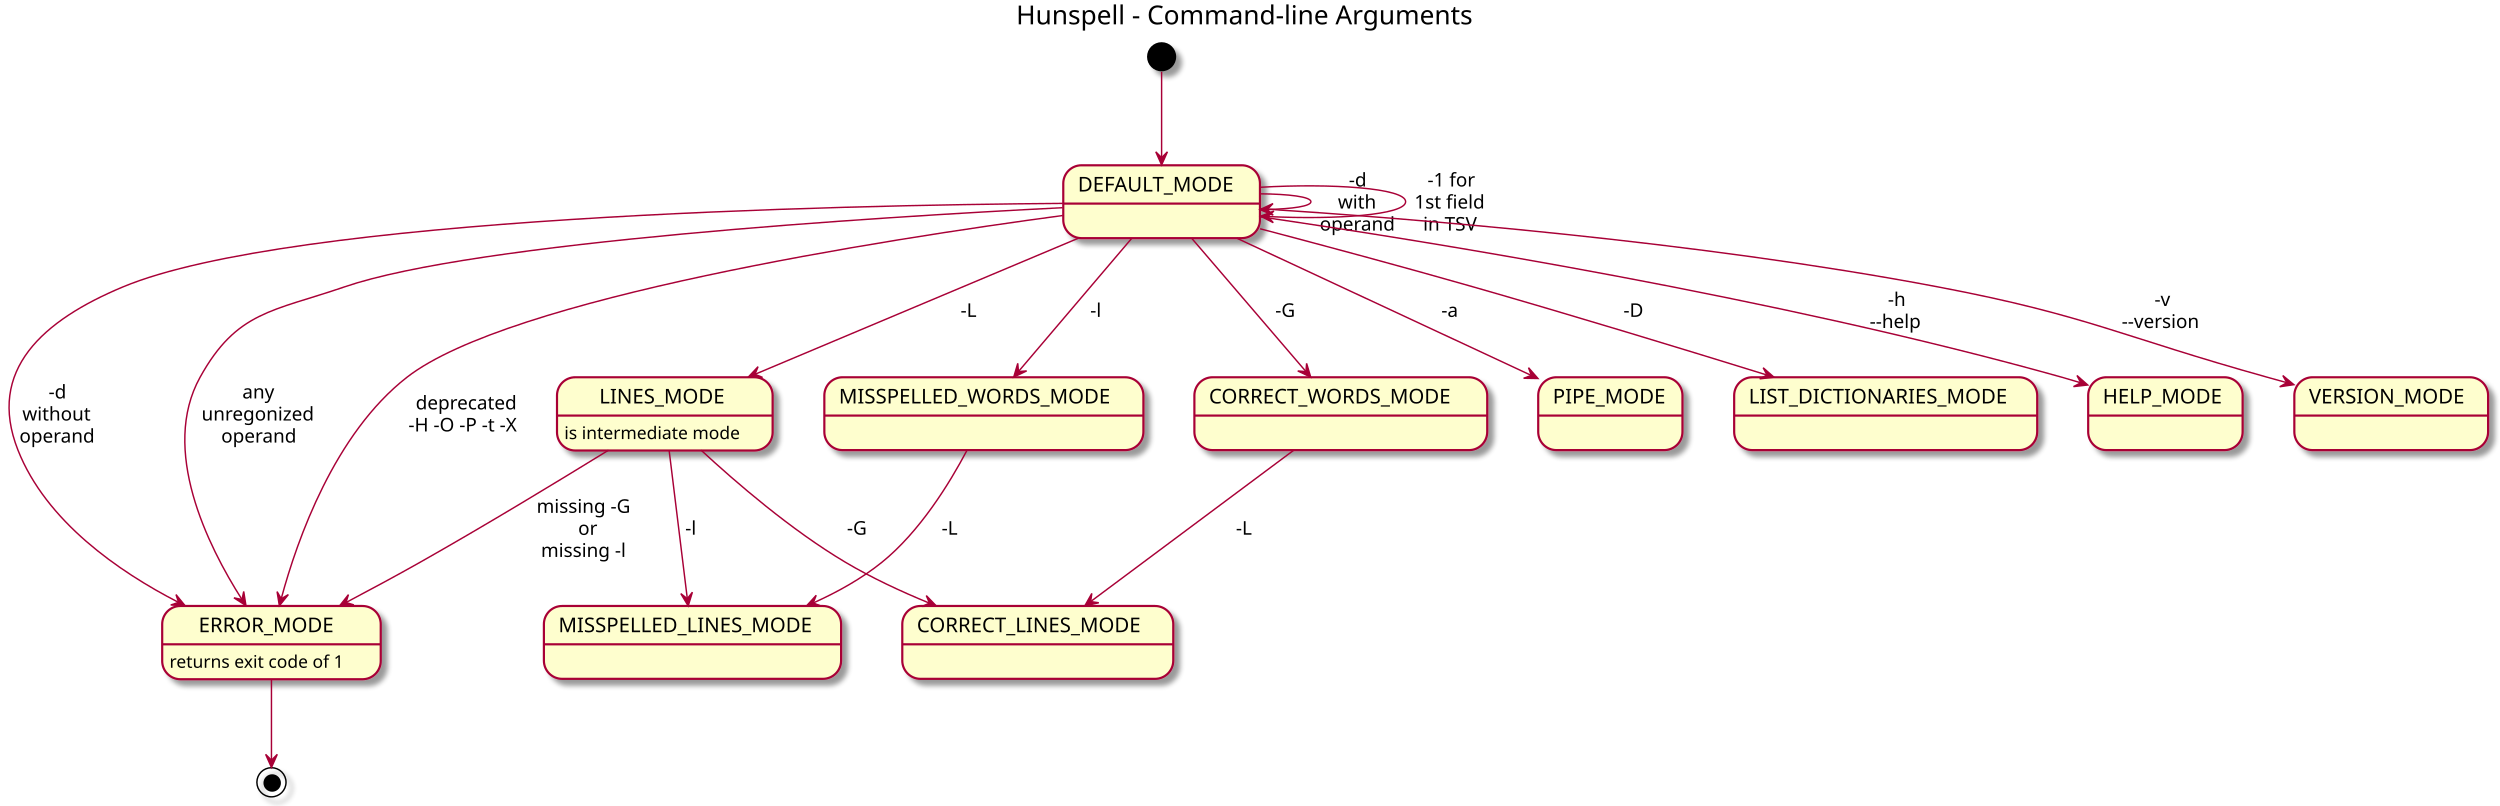
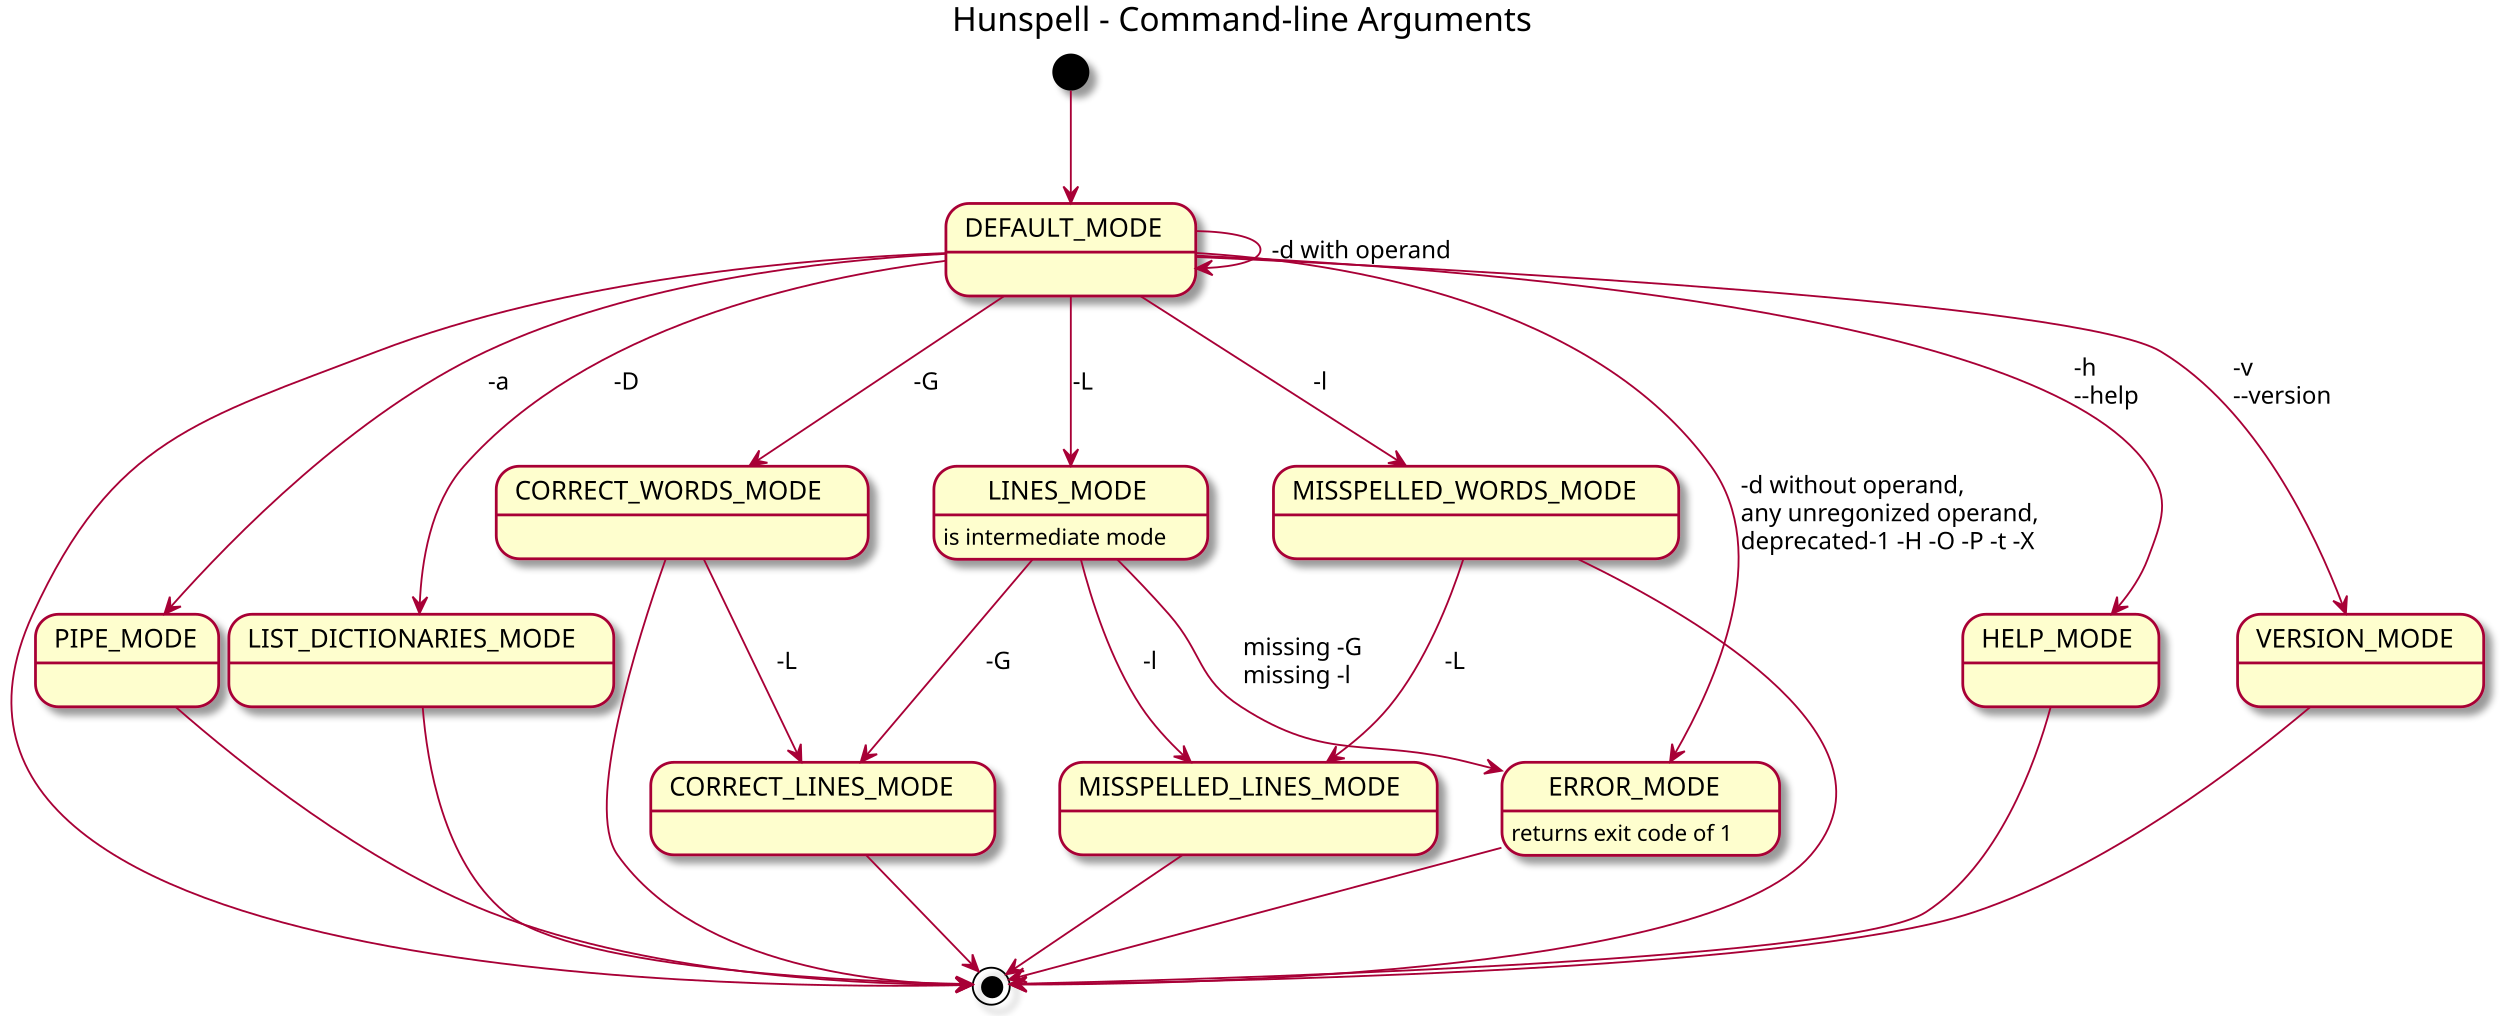
- <svg xmlns="http://www.w3.org/2000/svg" height="553px" style="width:1716px;height:553px;" version="1.1" viewBox="0 0 1716 553" width="1716px">
+ <svg xmlns="http://www.w3.org/2000/svg" height="549px" style="width:1351px;height:549px;" version="1.1" viewBox="0 0 1351 549" width="1351px">
  <defs>
    <filter height="300%" id="f1" width="300%" x="-1" y="-1">
      <feGaussianBlur result="blurOut" stdDeviation="2.0" />
      <feColorMatrix in="blurOut" result="blurOut2" type="matrix" values="0 0 0 0 0 0 0 0 0 0 0 0 0 0 0 0 0 0 .4 0" />
      <feOffset dx="4.0" dy="4.0" in="blurOut2" result="blurOut3" />
      <feBlend in="SourceGraphic" in2="blurOut3" mode="normal" />
    </filter>
  </defs>
  <g>
-     <text fill="#000000" font-family="sans-serif" font-size="18" lengthAdjust="spacingAndGlyphs" textLength="331" x="697.5" y="16.708">Hunspell - Command-line Arguments</text>
-     <ellipse cx="797.327" cy="38.953" fill="#000000" filter="url(#f1)" rx="10" ry="10" style="stroke: none; stroke-width: 1.0;" />
-     <rect fill="#FEFECE" filter="url(#f1)" height="50" rx="12.5" ry="12.5" style="stroke: #A80036; stroke-width: 1.5;" width="135" x="729.827" y="113.453" />
-     <line style="stroke: #A80036; stroke-width: 1.5;" x1="729.827" x2="864.827" y1="139.75" y2="139.75" />
-     <text fill="#000000" font-family="sans-serif" font-size="14" lengthAdjust="spacingAndGlyphs" textLength="115" x="739.827" y="131.448">DEFAULT_MODE</text>
-     <rect fill="#FEFECE" filter="url(#f1)" height="50.266" rx="12.5" ry="12.5" style="stroke: #A80036; stroke-width: 1.5;" width="150" x="111.327" y="415.953" />
-     <line style="stroke: #A80036; stroke-width: 1.5;" x1="111.327" x2="261.327" y1="442.25" y2="442.25" />
-     <text fill="#000000" font-family="sans-serif" font-size="14" lengthAdjust="spacingAndGlyphs" textLength="100" x="136.327" y="433.948">ERROR_MODE</text>
-     <text fill="#000000" font-family="sans-serif" font-size="12" lengthAdjust="spacingAndGlyphs" textLength="130" x="116.327" y="458.389">returns exit code of 1</text>
-     <rect fill="#FEFECE" filter="url(#f1)" height="50" rx="12.5" ry="12.5" style="stroke: #A80036; stroke-width: 1.5;" width="99" x="1055.83" y="258.953" />
-     <line style="stroke: #A80036; stroke-width: 1.5;" x1="1055.83" x2="1154.83" y1="285.25" y2="285.25" />
-     <text fill="#000000" font-family="sans-serif" font-size="14" lengthAdjust="spacingAndGlyphs" textLength="79" x="1065.83" y="276.948">PIPE_MODE</text>
-     <rect fill="#FEFECE" filter="url(#f1)" height="50" rx="12.5" ry="12.5" style="stroke: #A80036; stroke-width: 1.5;" width="208" x="1190.33" y="258.953" />
-     <line style="stroke: #A80036; stroke-width: 1.5;" x1="1190.33" x2="1398.33" y1="285.25" y2="285.25" />
-     <text fill="#000000" font-family="sans-serif" font-size="14" lengthAdjust="spacingAndGlyphs" textLength="188" x="1200.33" y="276.948">LIST_DICTIONARIES_MODE</text>
-     <rect fill="#FEFECE" filter="url(#f1)" height="50" rx="12.5" ry="12.5" style="stroke: #A80036; stroke-width: 1.5;" width="201" x="819.827" y="258.953" />
-     <line style="stroke: #A80036; stroke-width: 1.5;" x1="819.827" x2="1020.827" y1="285.25" y2="285.25" />
-     <text fill="#000000" font-family="sans-serif" font-size="14" lengthAdjust="spacingAndGlyphs" textLength="181" x="829.827" y="276.948">CORRECT_WORDS_MODE</text>
-     <rect fill="#FEFECE" filter="url(#f1)" height="50.266" rx="12.5" ry="12.5" style="stroke: #A80036; stroke-width: 1.5;" width="148" x="382.327" y="258.953" />
-     <line style="stroke: #A80036; stroke-width: 1.5;" x1="382.327" x2="530.327" y1="285.25" y2="285.25" />
-     <text fill="#000000" font-family="sans-serif" font-size="14" lengthAdjust="spacingAndGlyphs" textLength="90" x="411.327" y="276.948">LINES_MODE</text>
-     <text fill="#000000" font-family="sans-serif" font-size="12" lengthAdjust="spacingAndGlyphs" textLength="128" x="387.327" y="301.389">is intermediate mode</text>
-     <rect fill="#FEFECE" filter="url(#f1)" height="50" rx="12.5" ry="12.5" style="stroke: #A80036; stroke-width: 1.5;" width="186" x="619.327" y="415.953" />
-     <line style="stroke: #A80036; stroke-width: 1.5;" x1="619.327" x2="805.327" y1="442.25" y2="442.25" />
-     <text fill="#000000" font-family="sans-serif" font-size="14" lengthAdjust="spacingAndGlyphs" textLength="166" x="629.327" y="433.948">CORRECT_LINES_MODE</text>
-     <rect fill="#FEFECE" filter="url(#f1)" height="50" rx="12.5" ry="12.5" style="stroke: #A80036; stroke-width: 1.5;" width="219" x="565.827" y="258.953" />
-     <line style="stroke: #A80036; stroke-width: 1.5;" x1="565.827" x2="784.827" y1="285.25" y2="285.25" />
-     <text fill="#000000" font-family="sans-serif" font-size="14" lengthAdjust="spacingAndGlyphs" textLength="199" x="575.827" y="276.948">MISSPELLED_WORDS_MODE</text>
-     <rect fill="#FEFECE" filter="url(#f1)" height="50" rx="12.5" ry="12.5" style="stroke: #A80036; stroke-width: 1.5;" width="204" x="373.327" y="415.953" />
-     <line style="stroke: #A80036; stroke-width: 1.5;" x1="373.327" x2="577.327" y1="442.25" y2="442.25" />
-     <text fill="#000000" font-family="sans-serif" font-size="14" lengthAdjust="spacingAndGlyphs" textLength="184" x="383.327" y="433.948">MISSPELLED_LINES_MODE</text>
-     <rect fill="#FEFECE" filter="url(#f1)" height="50" rx="12.5" ry="12.5" style="stroke: #A80036; stroke-width: 1.5;" width="106" x="1433.33" y="258.953" />
-     <line style="stroke: #A80036; stroke-width: 1.5;" x1="1433.33" x2="1539.33" y1="285.25" y2="285.25" />
-     <text fill="#000000" font-family="sans-serif" font-size="14" lengthAdjust="spacingAndGlyphs" textLength="86" x="1443.33" y="276.948">HELP_MODE</text>
-     <rect fill="#FEFECE" filter="url(#f1)" height="50" rx="12.5" ry="12.5" style="stroke: #A80036; stroke-width: 1.5;" width="133" x="1574.83" y="258.953" />
-     <line style="stroke: #A80036; stroke-width: 1.5;" x1="1574.83" x2="1707.83" y1="285.25" y2="285.25" />
-     <text fill="#000000" font-family="sans-serif" font-size="14" lengthAdjust="spacingAndGlyphs" textLength="113" x="1584.83" y="276.948">VERSION_MODE</text>
-     <ellipse cx="186.327" cy="536.953" fill="none" filter="url(#f1)" rx="10" ry="10" style="stroke: #000000; stroke-width: 1.0;" />
-     <ellipse cx="186.827" cy="537.453" fill="#000000" rx="6" ry="6" style="stroke: none; stroke-width: 1.0;" />
-     <path d="M797.327,49.302 C797.327,62.69 797.327,87.921 797.327,107.97 " fill="none" style="stroke: #A80036; stroke-width: 1.0;" />
-     <polygon fill="#A80036" points="797.327,113.209,801.327,104.209,797.327,108.209,793.327,104.209,797.327,113.209" style="stroke: #A80036; stroke-width: 1.0;" />
-     <path d="M864.853,133.032 C884.561,133.219 899.827,135.026 899.827,138.453 C899.827,141.558 887.289,143.334 870.269,143.779 " fill="none" style="stroke: #A80036; stroke-width: 1.0;" />
-     <polygon fill="#A80036" points="864.853,143.874,873.922,147.714,869.852,143.786,873.781,139.715,864.853,143.874" style="stroke: #A80036; stroke-width: 1.0;" />
-     <text fill="#000000" font-family="sans-serif" font-size="13" lengthAdjust="spacingAndGlyphs" textLength="13" x="925.827" y="128.02">-d</text>
-     <text fill="#000000" font-family="sans-serif" font-size="13" lengthAdjust="spacingAndGlyphs" textLength="28" x="918.327" y="143.153">with</text>
-     <text fill="#000000" font-family="sans-serif" font-size="13" lengthAdjust="spacingAndGlyphs" textLength="53" x="905.827" y="158.286">operand</text>
-     <path d="M865.203,128.536 C913.67,125.745 964.827,129.051 964.827,138.453 C964.827,147.525 917.203,150.921 870.323,148.641 " fill="none" style="stroke: #A80036; stroke-width: 1.0;" />
-     <polygon fill="#A80036" points="865.203,148.37,873.978,152.843,870.196,148.636,874.403,144.854,865.203,148.37" style="stroke: #A80036; stroke-width: 1.0;" />
-     <text fill="#000000" font-family="sans-serif" font-size="13" lengthAdjust="spacingAndGlyphs" textLength="35" x="979.827" y="128.02">-1 for</text>
-     <text fill="#000000" font-family="sans-serif" font-size="13" lengthAdjust="spacingAndGlyphs" textLength="53" x="970.827" y="143.153">1st field</text>
-     <text fill="#000000" font-family="sans-serif" font-size="13" lengthAdjust="spacingAndGlyphs" textLength="41" x="976.827" y="158.286">in TSV</text>
-     <path d="M729.551,139.607 C574.751,140.805 199.706,148.757 84.327,196.953 C29.723,219.762 -9.399,253.909 12.327,308.953 C31.615,357.82 81.218,392.231 122.55,413.482 " fill="none" style="stroke: #A80036; stroke-width: 1.0;" />
-     <polygon fill="#A80036" points="127.033,415.753,120.813,408.117,122.573,413.493,117.197,415.253,127.033,415.753" style="stroke: #A80036; stroke-width: 1.0;" />
-     <text fill="#000000" font-family="sans-serif" font-size="13" lengthAdjust="spacingAndGlyphs" textLength="13" x="33.327" y="273.52">-d</text>
-     <text fill="#000000" font-family="sans-serif" font-size="13" lengthAdjust="spacingAndGlyphs" textLength="49" x="15.327" y="288.653">without</text>
-     <text fill="#000000" font-family="sans-serif" font-size="13" lengthAdjust="spacingAndGlyphs" textLength="53" x="13.327" y="303.786">operand</text>
-     <path d="M729.359,142.56 C600.583,149.078 325.915,166.185 236.327,196.953 C187.226,213.817 162.474,213.533 137.327,258.953 C109.901,308.49 142.36,374.265 165.992,411.347 " fill="none" style="stroke: #A80036; stroke-width: 1.0;" />
-     <polygon fill="#A80036" points="168.825,415.724,167.292,405.995,166.108,411.527,160.576,410.343,168.825,415.724" style="stroke: #A80036; stroke-width: 1.0;" />
-     <text fill="#000000" font-family="sans-serif" font-size="13" lengthAdjust="spacingAndGlyphs" textLength="24" x="166.327" y="273.52">any</text>
-     <text fill="#000000" font-family="sans-serif" font-size="13" lengthAdjust="spacingAndGlyphs" textLength="80" x="138.327" y="288.653">unregonized</text>
-     <text fill="#000000" font-family="sans-serif" font-size="13" lengthAdjust="spacingAndGlyphs" textLength="53" x="151.827" y="303.786">operand</text>
-     <path d="M729.499,147.92 C605.66,164.522 349.242,204.529 279.327,258.953 C229.702,297.583 204.124,370.004 193.145,410.547 " fill="none" style="stroke: #A80036; stroke-width: 1.0;" />
-     <polygon fill="#A80036" points="191.754,415.809,197.922,408.131,193.032,410.975,190.188,406.086,191.754,415.809" style="stroke: #A80036; stroke-width: 1.0;" />
-     <text fill="#000000" font-family="sans-serif" font-size="13" lengthAdjust="spacingAndGlyphs" textLength="73" x="285.327" y="281.02">deprecated</text>
-     <text fill="#000000" font-family="sans-serif" font-size="13" lengthAdjust="spacingAndGlyphs" textLength="83" x="280.327" y="296.153">-H -O -P -t -X</text>
-     <path d="M848.879,163.472 C904.846,189.547 993.851,231.015 1050.91,257.601 " fill="none" style="stroke: #A80036; stroke-width: 1.0;" />
-     <polygon fill="#A80036" points="1055.65,259.808,1049.185,252.378,1051.119,257.694,1045.803,259.628,1055.65,259.808" style="stroke: #A80036; stroke-width: 1.0;" />
-     <text fill="#000000" font-family="sans-serif" font-size="13" lengthAdjust="spacingAndGlyphs" textLength="13" x="989.327" y="217.52">-a</text>
-     <path d="M864.95,157.021 C907.136,168.129 962.506,182.98 1011.33,196.953 C1079.38,216.429 1156.19,239.865 1212.6,257.349 " fill="none" style="stroke: #A80036; stroke-width: 1.0;" />
-     <polygon fill="#A80036" points="1217.65,258.916,1210.245,252.423,1212.876,257.431,1207.868,260.062,1217.65,258.916" style="stroke: #A80036; stroke-width: 1.0;" />
-     <text fill="#000000" font-family="sans-serif" font-size="13" lengthAdjust="spacingAndGlyphs" textLength="15" x="1114.33" y="217.52">-D</text>
-     <path d="M817.914,163.472 C839.555,188.719 873.565,228.398 896.389,255.025 " fill="none" style="stroke: #A80036; stroke-width: 1.0;" />
-     <polygon fill="#A80036" points="899.672,258.856,896.851,249.42,896.418,255.06,890.777,254.627,899.672,258.856" style="stroke: #A80036; stroke-width: 1.0;" />
-     <text fill="#000000" font-family="sans-serif" font-size="13" lengthAdjust="spacingAndGlyphs" textLength="15" x="875.327" y="217.52">-G</text>
-     <path d="M481.26,309.022 C505.186,331.168 543.086,363.835 580.327,385.953 C598.186,396.56 618.516,406.014 637.778,413.931 " fill="none" style="stroke: #A80036; stroke-width: 1.0;" />
-     <polygon fill="#A80036" points="642.65,415.911,635.818,408.817,638.018,414.029,632.806,416.228,642.65,415.911" style="stroke: #A80036; stroke-width: 1.0;" />
-     <text fill="#000000" font-family="sans-serif" font-size="13" lengthAdjust="spacingAndGlyphs" textLength="15" x="581.327" y="367.02">-G</text>
-     <path d="M776.907,163.472 C755.442,188.719 721.709,228.398 699.07,255.025 " fill="none" style="stroke: #A80036; stroke-width: 1.0;" />
-     <polygon fill="#A80036" points="695.814,258.856,704.691,254.589,699.052,255.047,698.595,249.408,695.814,258.856" style="stroke: #A80036; stroke-width: 1.0;" />
-     <text fill="#000000" font-family="sans-serif" font-size="13" lengthAdjust="spacingAndGlyphs" textLength="9" x="748.327" y="217.52">-l</text>
-     <path d="M459.296,309.172 C462.656,336.585 468.129,381.236 471.73,410.606 " fill="none" style="stroke: #A80036; stroke-width: 1.0;" />
-     <polygon fill="#A80036" points="472.379,415.904,475.257,406.485,471.772,410.941,467.316,407.457,472.379,415.904" style="stroke: #A80036; stroke-width: 1.0;" />
-     <text fill="#000000" font-family="sans-serif" font-size="13" lengthAdjust="spacingAndGlyphs" textLength="9" x="470.327" y="367.02">-l</text>
-     <path d="M740.251,163.472 C678.903,189.288 581.699,230.194 518.461,256.806 " fill="none" style="stroke: #A80036; stroke-width: 1.0;" />
-     <polygon fill="#A80036" points="513.589,258.856,523.436,259.054,518.198,256.917,520.334,251.679,513.589,258.856" style="stroke: #A80036; stroke-width: 1.0;" />
-     <text fill="#000000" font-family="sans-serif" font-size="13" lengthAdjust="spacingAndGlyphs" textLength="12" x="659.327" y="217.52">-L</text>
-     <path d="M663.711,309.144 C651.812,331.692 631.388,364.912 605.327,385.953 C591.422,397.179 574.854,406.398 558.278,413.84 " fill="none" style="stroke: #A80036; stroke-width: 1.0;" />
-     <polygon fill="#A80036" points="553.605,415.893,563.454,415.937,558.183,413.883,560.237,408.612,553.605,415.893" style="stroke: #A80036; stroke-width: 1.0;" />
-     <text fill="#000000" font-family="sans-serif" font-size="13" lengthAdjust="spacingAndGlyphs" textLength="12" x="646.327" y="367.02">-L</text>
-     <path d="M887.827,309.172 C850.125,337.267 788.124,383.47 748.804,412.77 " fill="none" style="stroke: #A80036; stroke-width: 1.0;" />
-     <polygon fill="#A80036" points="744.599,415.904,754.206,413.733,748.608,412.916,749.425,407.319,744.599,415.904" style="stroke: #A80036; stroke-width: 1.0;" />
-     <text fill="#000000" font-family="sans-serif" font-size="13" lengthAdjust="spacingAndGlyphs" textLength="12" x="848.327" y="367.02">-L</text>
-     <path d="M864.927,148.806 C979.495,165.48 1218.55,203.839 1415.33,258.953 C1419.47,260.113 1423.73,261.374 1428,262.69 " fill="none" style="stroke: #A80036; stroke-width: 1.0;" />
-     <polygon fill="#A80036" points="1433.02,264.258,1425.633,257.744,1428.25,262.759,1423.235,265.376,1433.02,264.258" style="stroke: #A80036; stroke-width: 1.0;" />
-     <text fill="#000000" font-family="sans-serif" font-size="13" lengthAdjust="spacingAndGlyphs" textLength="13" x="1295.83" y="210.02">-h</text>
-     <text fill="#000000" font-family="sans-serif" font-size="13" lengthAdjust="spacingAndGlyphs" textLength="38" x="1283.33" y="225.153">--help</text>
-     <path d="M865.149,143.277 C966.909,149.8 1164.82,165.534 1330.33,196.953 C1432.66,216.379 1455.99,231.024 1556.33,258.953 C1560.67,260.161 1565.13,261.407 1569.63,262.668 " fill="none" style="stroke: #A80036; stroke-width: 1.0;" />
-     <polygon fill="#A80036" points="1574.52,264.04,1566.925,257.77,1569.704,262.697,1564.776,265.476,1574.52,264.04" style="stroke: #A80036; stroke-width: 1.0;" />
-     <text fill="#000000" font-family="sans-serif" font-size="13" lengthAdjust="spacingAndGlyphs" textLength="13" x="1478.83" y="210.02">-v</text>
-     <text fill="#000000" font-family="sans-serif" font-size="13" lengthAdjust="spacingAndGlyphs" textLength="58" x="1456.33" y="225.153">--version</text>
-     <path d="M417.642,309.028 C383.816,329.882 333.221,360.599 288.327,385.953 C271.981,395.185 253.937,404.892 237.628,413.49 " fill="none" style="stroke: #A80036; stroke-width: 1.0;" />
-     <polygon fill="#A80036" points="233.077,415.885,242.904,415.233,237.502,413.556,239.178,408.154,233.077,415.885" style="stroke: #A80036; stroke-width: 1.0;" />
-     <text fill="#000000" font-family="sans-serif" font-size="13" lengthAdjust="spacingAndGlyphs" textLength="70" x="368.327" y="352.02">missing -G</text>
-     <text fill="#000000" font-family="sans-serif" font-size="13" lengthAdjust="spacingAndGlyphs" textLength="13" x="396.827" y="367.153">or</text>
-     <text fill="#000000" font-family="sans-serif" font-size="13" lengthAdjust="spacingAndGlyphs" textLength="64" x="371.327" y="382.286">missing -l</text>
-     <path d="M186.327,466.16 C186.327,483.795 186.327,507.079 186.327,521.788 " fill="none" style="stroke: #A80036; stroke-width: 1.0;" />
-     <polygon fill="#A80036" points="186.327,526.793,190.327,517.793,186.327,521.793,182.327,517.793,186.327,526.793" style="stroke: #A80036; stroke-width: 1.0;" />
+     <text fill="#000000" font-family="sans-serif" font-size="18" lengthAdjust="spacingAndGlyphs" textLength="331" x="514.5" y="16.708">Hunspell - Command-line Arguments</text>
+     <ellipse cx="578.676" cy="38.953" fill="#000000" filter="url(#f1)" rx="10" ry="10" style="stroke: none; stroke-width: 1.0;" />
+     <rect fill="#FEFECE" filter="url(#f1)" height="50" rx="12.5" ry="12.5" style="stroke: #A80036; stroke-width: 1.5;" width="135" x="511.176" y="109.953" />
+     <line style="stroke: #A80036; stroke-width: 1.5;" x1="511.176" x2="646.176" y1="136.25" y2="136.25" />
+     <text fill="#000000" font-family="sans-serif" font-size="14" lengthAdjust="spacingAndGlyphs" textLength="115" x="521.176" y="127.948">DEFAULT_MODE</text>
+     <ellipse cx="535.676" cy="532.953" fill="none" filter="url(#f1)" rx="10" ry="10" style="stroke: #000000; stroke-width: 1.0;" />
+     <ellipse cx="536.176" cy="533.453" fill="#000000" rx="6" ry="6" style="stroke: none; stroke-width: 1.0;" />
+     <rect fill="#FEFECE" filter="url(#f1)" height="50" rx="12.5" ry="12.5" style="stroke: #A80036; stroke-width: 1.5;" width="99" x="19.176" y="331.953" />
+     <line style="stroke: #A80036; stroke-width: 1.5;" x1="19.176" x2="118.176" y1="358.25" y2="358.25" />
+     <text fill="#000000" font-family="sans-serif" font-size="14" lengthAdjust="spacingAndGlyphs" textLength="79" x="29.176" y="349.948">PIPE_MODE</text>
+     <rect fill="#FEFECE" filter="url(#f1)" height="50" rx="12.5" ry="12.5" style="stroke: #A80036; stroke-width: 1.5;" width="208" x="123.676" y="331.953" />
+     <line style="stroke: #A80036; stroke-width: 1.5;" x1="123.676" x2="331.676" y1="358.25" y2="358.25" />
+     <text fill="#000000" font-family="sans-serif" font-size="14" lengthAdjust="spacingAndGlyphs" textLength="188" x="133.676" y="349.948">LIST_DICTIONARIES_MODE</text>
+     <rect fill="#FEFECE" filter="url(#f1)" height="50" rx="12.5" ry="12.5" style="stroke: #A80036; stroke-width: 1.5;" width="201" x="268.176" y="251.953" />
+     <line style="stroke: #A80036; stroke-width: 1.5;" x1="268.176" x2="469.176" y1="278.25" y2="278.25" />
+     <text fill="#000000" font-family="sans-serif" font-size="14" lengthAdjust="spacingAndGlyphs" textLength="181" x="278.176" y="269.948">CORRECT_WORDS_MODE</text>
+     <rect fill="#FEFECE" filter="url(#f1)" height="50" rx="12.5" ry="12.5" style="stroke: #A80036; stroke-width: 1.5;" width="186" x="351.676" y="411.953" />
+     <line style="stroke: #A80036; stroke-width: 1.5;" x1="351.676" x2="537.676" y1="438.25" y2="438.25" />
+     <text fill="#000000" font-family="sans-serif" font-size="14" lengthAdjust="spacingAndGlyphs" textLength="166" x="361.676" y="429.948">CORRECT_LINES_MODE</text>
+     <rect fill="#FEFECE" filter="url(#f1)" height="50" rx="12.5" ry="12.5" style="stroke: #A80036; stroke-width: 1.5;" width="219" x="688.176" y="251.953" />
+     <line style="stroke: #A80036; stroke-width: 1.5;" x1="688.176" x2="907.176" y1="278.25" y2="278.25" />
+     <text fill="#000000" font-family="sans-serif" font-size="14" lengthAdjust="spacingAndGlyphs" textLength="199" x="698.176" y="269.948">MISSPELLED_WORDS_MODE</text>
+     <rect fill="#FEFECE" filter="url(#f1)" height="50" rx="12.5" ry="12.5" style="stroke: #A80036; stroke-width: 1.5;" width="204" x="572.676" y="411.953" />
+     <line style="stroke: #A80036; stroke-width: 1.5;" x1="572.676" x2="776.676" y1="438.25" y2="438.25" />
+     <text fill="#000000" font-family="sans-serif" font-size="14" lengthAdjust="spacingAndGlyphs" textLength="184" x="582.676" y="429.948">MISSPELLED_LINES_MODE</text>
+     <rect fill="#FEFECE" filter="url(#f1)" height="50.266" rx="12.5" ry="12.5" style="stroke: #A80036; stroke-width: 1.5;" width="148" x="504.676" y="251.953" />
+     <line style="stroke: #A80036; stroke-width: 1.5;" x1="504.676" x2="652.676" y1="278.25" y2="278.25" />
+     <text fill="#000000" font-family="sans-serif" font-size="14" lengthAdjust="spacingAndGlyphs" textLength="90" x="533.676" y="269.948">LINES_MODE</text>
+     <text fill="#000000" font-family="sans-serif" font-size="12" lengthAdjust="spacingAndGlyphs" textLength="128" x="509.676" y="294.389">is intermediate mode</text>
+     <rect fill="#FEFECE" filter="url(#f1)" height="50.266" rx="12.5" ry="12.5" style="stroke: #A80036; stroke-width: 1.5;" width="150" x="811.676" y="411.953" />
+     <line style="stroke: #A80036; stroke-width: 1.5;" x1="811.676" x2="961.676" y1="438.25" y2="438.25" />
+     <text fill="#000000" font-family="sans-serif" font-size="14" lengthAdjust="spacingAndGlyphs" textLength="100" x="836.676" y="429.948">ERROR_MODE</text>
+     <text fill="#000000" font-family="sans-serif" font-size="12" lengthAdjust="spacingAndGlyphs" textLength="130" x="816.676" y="454.389">returns exit code of 1</text>
+     <rect fill="#FEFECE" filter="url(#f1)" height="50" rx="12.5" ry="12.5" style="stroke: #A80036; stroke-width: 1.5;" width="106" x="1060.68" y="331.953" />
+     <line style="stroke: #A80036; stroke-width: 1.5;" x1="1060.68" x2="1166.68" y1="358.25" y2="358.25" />
+     <text fill="#000000" font-family="sans-serif" font-size="14" lengthAdjust="spacingAndGlyphs" textLength="86" x="1070.68" y="349.948">HELP_MODE</text>
+     <rect fill="#FEFECE" filter="url(#f1)" height="50" rx="12.5" ry="12.5" style="stroke: #A80036; stroke-width: 1.5;" width="133" x="1209.18" y="331.953" />
+     <line style="stroke: #A80036; stroke-width: 1.5;" x1="1209.18" x2="1342.18" y1="358.25" y2="358.25" />
+     <text fill="#000000" font-family="sans-serif" font-size="14" lengthAdjust="spacingAndGlyphs" textLength="113" x="1219.18" y="349.948">VERSION_MODE</text>
+     <path d="M578.676,48.966 C578.676,61.651 578.676,85.362 578.676,104.523 " fill="none" style="stroke: #A80036; stroke-width: 1.0;" />
+     <polygon fill="#A80036" points="578.676,109.793,582.676,100.793,578.676,104.793,574.676,100.793,578.676,109.793" style="stroke: #A80036; stroke-width: 1.0;" />
+     <path d="M646.202,124.858 C665.91,125.207 681.176,128.572 681.176,134.953 C681.176,140.736 668.639,144.041 651.619,144.87 " fill="none" style="stroke: #A80036; stroke-width: 1.0;" />
+     <polygon fill="#A80036" points="646.202,145.048,655.329,148.75,651.199,144.884,655.066,140.755,646.202,145.048" style="stroke: #A80036; stroke-width: 1.0;" />
+     <text fill="#000000" font-family="sans-serif" font-size="13" lengthAdjust="spacingAndGlyphs" textLength="102" x="687.176" y="139.52">-d with operand</text>
+     <path d="M511.071,136.772 C434.206,139.707 306.112,150.75 203.676,189.953 C106.543,227.127 61.051,237.426 17.676,331.953 C-75.55,535.12 425.101,534.325 520.266,532.372 " fill="none" style="stroke: #A80036; stroke-width: 1.0;" />
+     <polygon fill="#A80036" points="525.463,532.255,516.376,528.457,520.464,532.367,516.554,536.455,525.463,532.255" style="stroke: #A80036; stroke-width: 1.0;" />
+     <path d="M511.149,137.169 C444.97,140.685 342.671,152.438 262.676,189.953 C191.62,223.276 126.057,289.906 92.376,327.834 " fill="none" style="stroke: #A80036; stroke-width: 1.0;" />
+     <polygon fill="#A80036" points="88.822,331.862,97.775,327.758,92.129,328.112,91.775,322.466,88.822,331.862" style="stroke: #A80036; stroke-width: 1.0;" />
+     <text fill="#000000" font-family="sans-serif" font-size="13" lengthAdjust="spacingAndGlyphs" textLength="13" x="263.676" y="210.52">-a</text>
+     <path d="M94.903,382.032 C130.476,413.191 197.342,466.601 264.676,492.953 C356.814,529.013 478.285,532.216 520.472,532.154 " fill="none" style="stroke: #A80036; stroke-width: 1.0;" />
+     <polygon fill="#A80036" points="525.664,532.129,516.645,528.173,520.664,532.153,516.683,536.173,525.664,532.129" style="stroke: #A80036; stroke-width: 1.0;" />
+     <path d="M510.871,140.954 C436.015,150.216 317.31,176.629 250.676,251.953 C232.679,272.298 227.763,303.536 226.841,326.468 " fill="none" style="stroke: #A80036; stroke-width: 1.0;" />
+     <polygon fill="#A80036" points="226.697,331.52,230.952,322.638,226.84,326.522,222.956,322.409,226.697,331.52" style="stroke: #A80036; stroke-width: 1.0;" />
+     <text fill="#000000" font-family="sans-serif" font-size="13" lengthAdjust="spacingAndGlyphs" textLength="15" x="331.676" y="210.52">-D</text>
+     <path d="M228.434,382.128 C230.792,412.885 239.746,465.322 272.676,492.953 C310.717,524.873 470.594,530.687 520.636,531.729 " fill="none" style="stroke: #A80036; stroke-width: 1.0;" />
+     <polygon fill="#A80036" points="525.658,531.825,516.736,527.654,520.659,531.73,516.583,535.652,525.658,531.825" style="stroke: #A80036; stroke-width: 1.0;" />
+     <path d="M542.576,160.02 C505.614,184.661 448.258,222.899 409.624,248.654 " fill="none" style="stroke: #A80036; stroke-width: 1.0;" />
+     <polygon fill="#A80036" points="405.008,251.732,414.715,250.069,409.168,248.959,410.278,243.412,405.008,251.732" style="stroke: #A80036; stroke-width: 1.0;" />
+     <text fill="#000000" font-family="sans-serif" font-size="13" lengthAdjust="spacingAndGlyphs" textLength="15" x="493.676" y="210.52">-G</text>
+     <path d="M380.385,302.294 C393.981,330.56 416.385,377.136 430.832,407.17 " fill="none" style="stroke: #A80036; stroke-width: 1.0;" />
+     <polygon fill="#A80036" points="433.079,411.843,432.783,401.999,430.912,407.337,425.573,405.466,433.079,411.843" style="stroke: #A80036; stroke-width: 1.0;" />
+     <text fill="#000000" font-family="sans-serif" font-size="13" lengthAdjust="spacingAndGlyphs" textLength="12" x="419.676" y="361.52">-L</text>
+     <path d="M359.692,302.278 C344.163,346.21 315.621,436.588 333.676,461.953 C377.782,523.916 480.711,531.533 520.028,532.105 " fill="none" style="stroke: #A80036; stroke-width: 1.0;" />
+     <polygon fill="#A80036" points="525.353,532.144,516.383,528.078,520.353,532.107,516.323,536.077,525.353,532.144" style="stroke: #A80036; stroke-width: 1.0;" />
+     <path d="M468.111,462.16 C486.595,481.254 511.49,506.969 525.319,521.254 " fill="none" style="stroke: #A80036; stroke-width: 1.0;" />
+     <polygon fill="#A80036" points="528.911,524.965,525.526,515.716,525.433,521.372,519.777,521.28,528.911,524.965" style="stroke: #A80036; stroke-width: 1.0;" />
+     <path d="M616.324,160.02 C655.027,184.761 715.171,223.21 755.464,248.968 " fill="none" style="stroke: #A80036; stroke-width: 1.0;" />
+     <polygon fill="#A80036" points="759.787,251.732,754.358,243.515,755.574,249.039,750.049,250.255,759.787,251.732" style="stroke: #A80036; stroke-width: 1.0;" />
+     <text fill="#000000" font-family="sans-serif" font-size="13" lengthAdjust="spacingAndGlyphs" textLength="9" x="709.676" y="210.52">-l</text>
+     <path d="M790.757,302.239 C783.477,324.691 770.321,358.09 750.676,381.953 C742.412,391.992 731.85,401.048 721.247,408.75 " fill="none" style="stroke: #A80036; stroke-width: 1.0;" />
+     <polygon fill="#A80036" points="717.027,411.744,726.681,409.796,721.104,408.85,722.05,403.273,717.027,411.744" style="stroke: #A80036; stroke-width: 1.0;" />
+     <text fill="#000000" font-family="sans-serif" font-size="13" lengthAdjust="spacingAndGlyphs" textLength="12" x="780.676" y="361.52">-L</text>
+     <path d="M638.88,462.16 C608.967,482.389 568.063,510.051 547.914,523.677 " fill="none" style="stroke: #A80036; stroke-width: 1.0;" />
+     <polygon fill="#A80036" points="543.712,526.519,553.408,524.792,547.854,523.718,548.928,518.164,543.712,526.519" style="stroke: #A80036; stroke-width: 1.0;" />
+     <path d="M852.573,302.044 C923.045,336.226 1030.42,401.397 978.676,461.953 C921.741,528.592 622.33,532.16 550.96,532.052 " fill="none" style="stroke: #A80036; stroke-width: 1.0;" />
+     <polygon fill="#A80036" points="545.854,532.037,554.842,536.063,550.854,532.051,554.865,528.063,545.854,532.037" style="stroke: #A80036; stroke-width: 1.0;" />
+     <path d="M578.676,160.02 C578.676,183.96 578.676,220.733 578.676,246.426 " fill="none" style="stroke: #A80036; stroke-width: 1.0;" />
+     <polygon fill="#A80036" points="578.676,251.732,582.676,242.732,578.676,246.732,574.676,242.732,578.676,251.732" style="stroke: #A80036; stroke-width: 1.0;" />
+     <text fill="#000000" font-family="sans-serif" font-size="13" lengthAdjust="spacingAndGlyphs" textLength="12" x="579.676" y="210.52">-L</text>
+     <path d="M558.033,302.294 C533.863,330.792 493.908,377.904 468.461,407.909 " fill="none" style="stroke: #A80036; stroke-width: 1.0;" />
+     <polygon fill="#A80036" points="465.124,411.843,473.995,407.566,468.358,408.03,467.894,402.392,465.124,411.843" style="stroke: #A80036; stroke-width: 1.0;" />
+     <text fill="#000000" font-family="sans-serif" font-size="13" lengthAdjust="spacingAndGlyphs" textLength="15" x="532.676" y="361.52">-G</text>
+     <path d="M584.063,302.149 C589.749,324.235 600.206,357.124 616.676,381.953 C622.951,391.412 631.205,400.382 639.511,408.196 " fill="none" style="stroke: #A80036; stroke-width: 1.0;" />
+     <polygon fill="#A80036" points="643.584,411.937,639.662,402.903,639.902,408.555,634.25,408.795,643.584,411.937" style="stroke: #A80036; stroke-width: 1.0;" />
+     <text fill="#000000" font-family="sans-serif" font-size="13" lengthAdjust="spacingAndGlyphs" textLength="9" x="617.676" y="361.52">-l</text>
+     <path d="M603.556,302.123 C612.642,311.253 622.849,321.873 631.676,331.953 C650.244,353.155 647.007,366.655 670.676,381.953 C717.934,412.497 739.1,398.256 793.676,411.953 C797.861,413.003 802.15,414.086 806.479,415.185 " fill="none" style="stroke: #A80036; stroke-width: 1.0;" />
+     <polygon fill="#A80036" points="811.576,416.481,803.84,410.385,806.73,415.248,801.868,418.139,811.576,416.481" style="stroke: #A80036; stroke-width: 1.0;" />
+     <text fill="#000000" font-family="sans-serif" font-size="13" lengthAdjust="spacingAndGlyphs" textLength="70" x="671.676" y="354.02">missing -G</text>
+     <text fill="#000000" font-family="sans-serif" font-size="13" lengthAdjust="spacingAndGlyphs" textLength="64" x="671.676" y="369.153">missing -l</text>
+     <path d="M646.195,138.143 C786.925,144.376 1103.34,167.67 1160.68,251.953 C1173.18,270.327 1168.47,281.14 1160.68,301.953 C1157.18,311.283 1151.27,320.065 1144.8,327.727 " fill="none" style="stroke: #A80036; stroke-width: 1.0;" />
+     <polygon fill="#A80036" points="1141.15,331.864,1150.097,327.748,1144.452,328.11,1144.09,322.464,1141.15,331.864" style="stroke: #A80036; stroke-width: 1.0;" />
+     <text fill="#000000" font-family="sans-serif" font-size="13" lengthAdjust="spacingAndGlyphs" textLength="13" x="1120.68" y="203.02">-h</text>
+     <text fill="#000000" font-family="sans-serif" font-size="13" lengthAdjust="spacingAndGlyphs" textLength="38" x="1120.68" y="218.153">--help</text>
+     <path d="M1108.19,382.048 C1099.65,413.486 1079.89,467.48 1040.68,492.953 C998.638,520.26 630.821,529.864 550.941,531.636 " fill="none" style="stroke: #A80036; stroke-width: 1.0;" />
+     <polygon fill="#A80036" points="545.696,531.75,554.781,535.554,550.695,531.642,554.607,527.556,545.696,531.75" style="stroke: #A80036; stroke-width: 1.0;" />
+     <path d="M646.22,138.843 C791.451,145.528 1123.88,163.536 1167.68,189.953 C1219.52,221.222 1251.14,288.018 1265.83,326.67 " fill="none" style="stroke: #A80036; stroke-width: 1.0;" />
+     <polygon fill="#A80036" points="1267.71,331.7,1268.314,321.87,1265.963,327.015,1260.818,324.665,1267.71,331.7" style="stroke: #A80036; stroke-width: 1.0;" />
+     <text fill="#000000" font-family="sans-serif" font-size="13" lengthAdjust="spacingAndGlyphs" textLength="13" x="1206.68" y="203.02">-v</text>
+     <text fill="#000000" font-family="sans-serif" font-size="13" lengthAdjust="spacingAndGlyphs" textLength="58" x="1206.68" y="218.153">--version</text>
+     <path d="M1248.32,382.186 C1210.51,414.044 1138.76,468.792 1066.68,492.953 C967.378,526.236 627.839,531.154 551.152,531.845 " fill="none" style="stroke: #A80036; stroke-width: 1.0;" />
+     <polygon fill="#A80036" points="545.703,531.891,554.736,535.816,550.703,531.849,554.669,527.816,545.703,531.891" style="stroke: #A80036; stroke-width: 1.0;" />
+     <path d="M646.498,136.718 C727.893,141.731 861.314,163.881 924.676,251.953 C958.267,298.642 927.554,368.31 905.186,407.15 " fill="none" style="stroke: #A80036; stroke-width: 1.0;" />
+     <polygon fill="#A80036" points="902.504,411.73,910.502,405.983,905.029,407.415,903.598,401.942,902.504,411.73" style="stroke: #A80036; stroke-width: 1.0;" />
+     <text fill="#000000" font-family="sans-serif" font-size="13" lengthAdjust="spacingAndGlyphs" textLength="127" x="940.676" y="266.52">-d without operand,</text>
+     <text fill="#000000" font-family="sans-serif" font-size="13" lengthAdjust="spacingAndGlyphs" textLength="169" x="940.676" y="281.653">any unregonized operand,</text>
+     <text fill="#000000" font-family="sans-serif" font-size="13" lengthAdjust="spacingAndGlyphs" textLength="173" x="940.676" y="296.786">deprecated-1 -H -O -P -t -X</text>
+     <path d="M811.378,458.118 C726.208,480.928 593.69,516.417 550.106,528.089 " fill="none" style="stroke: #A80036; stroke-width: 1.0;" />
+     <polygon fill="#A80036" points="545.241,529.392,554.97,530.926,550.071,528.097,552.899,523.198,545.241,529.392" style="stroke: #A80036; stroke-width: 1.0;" />
  </g>
</svg>
